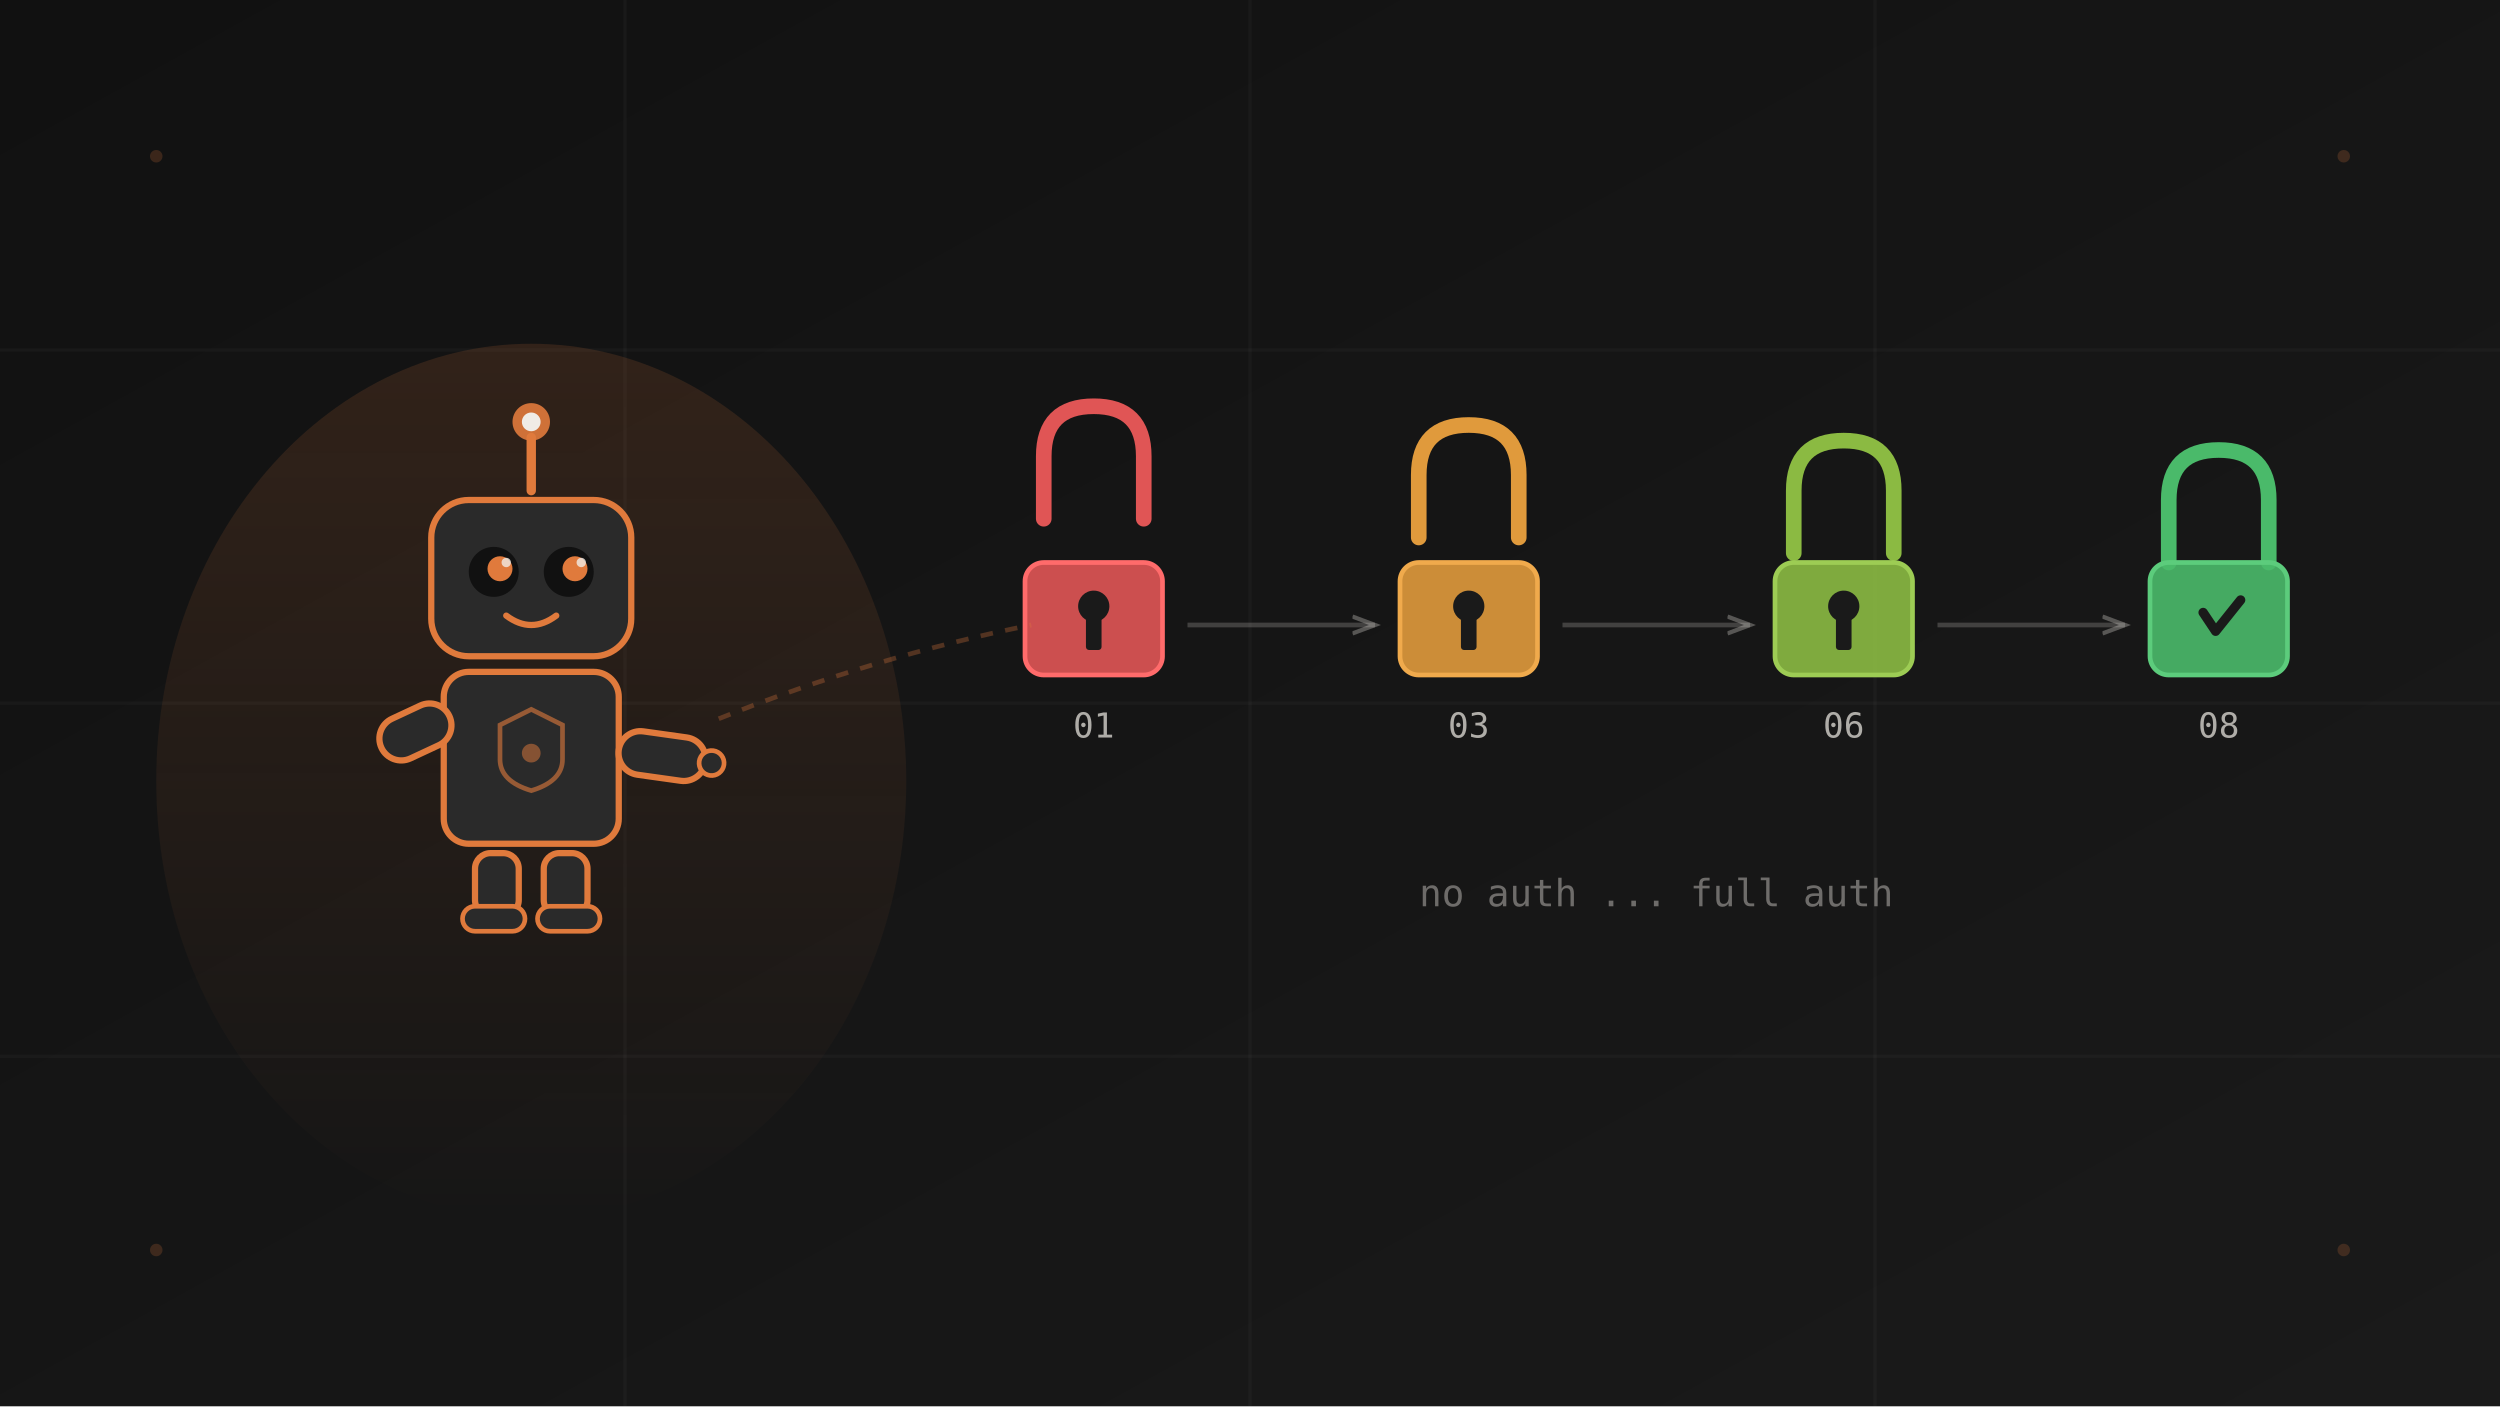
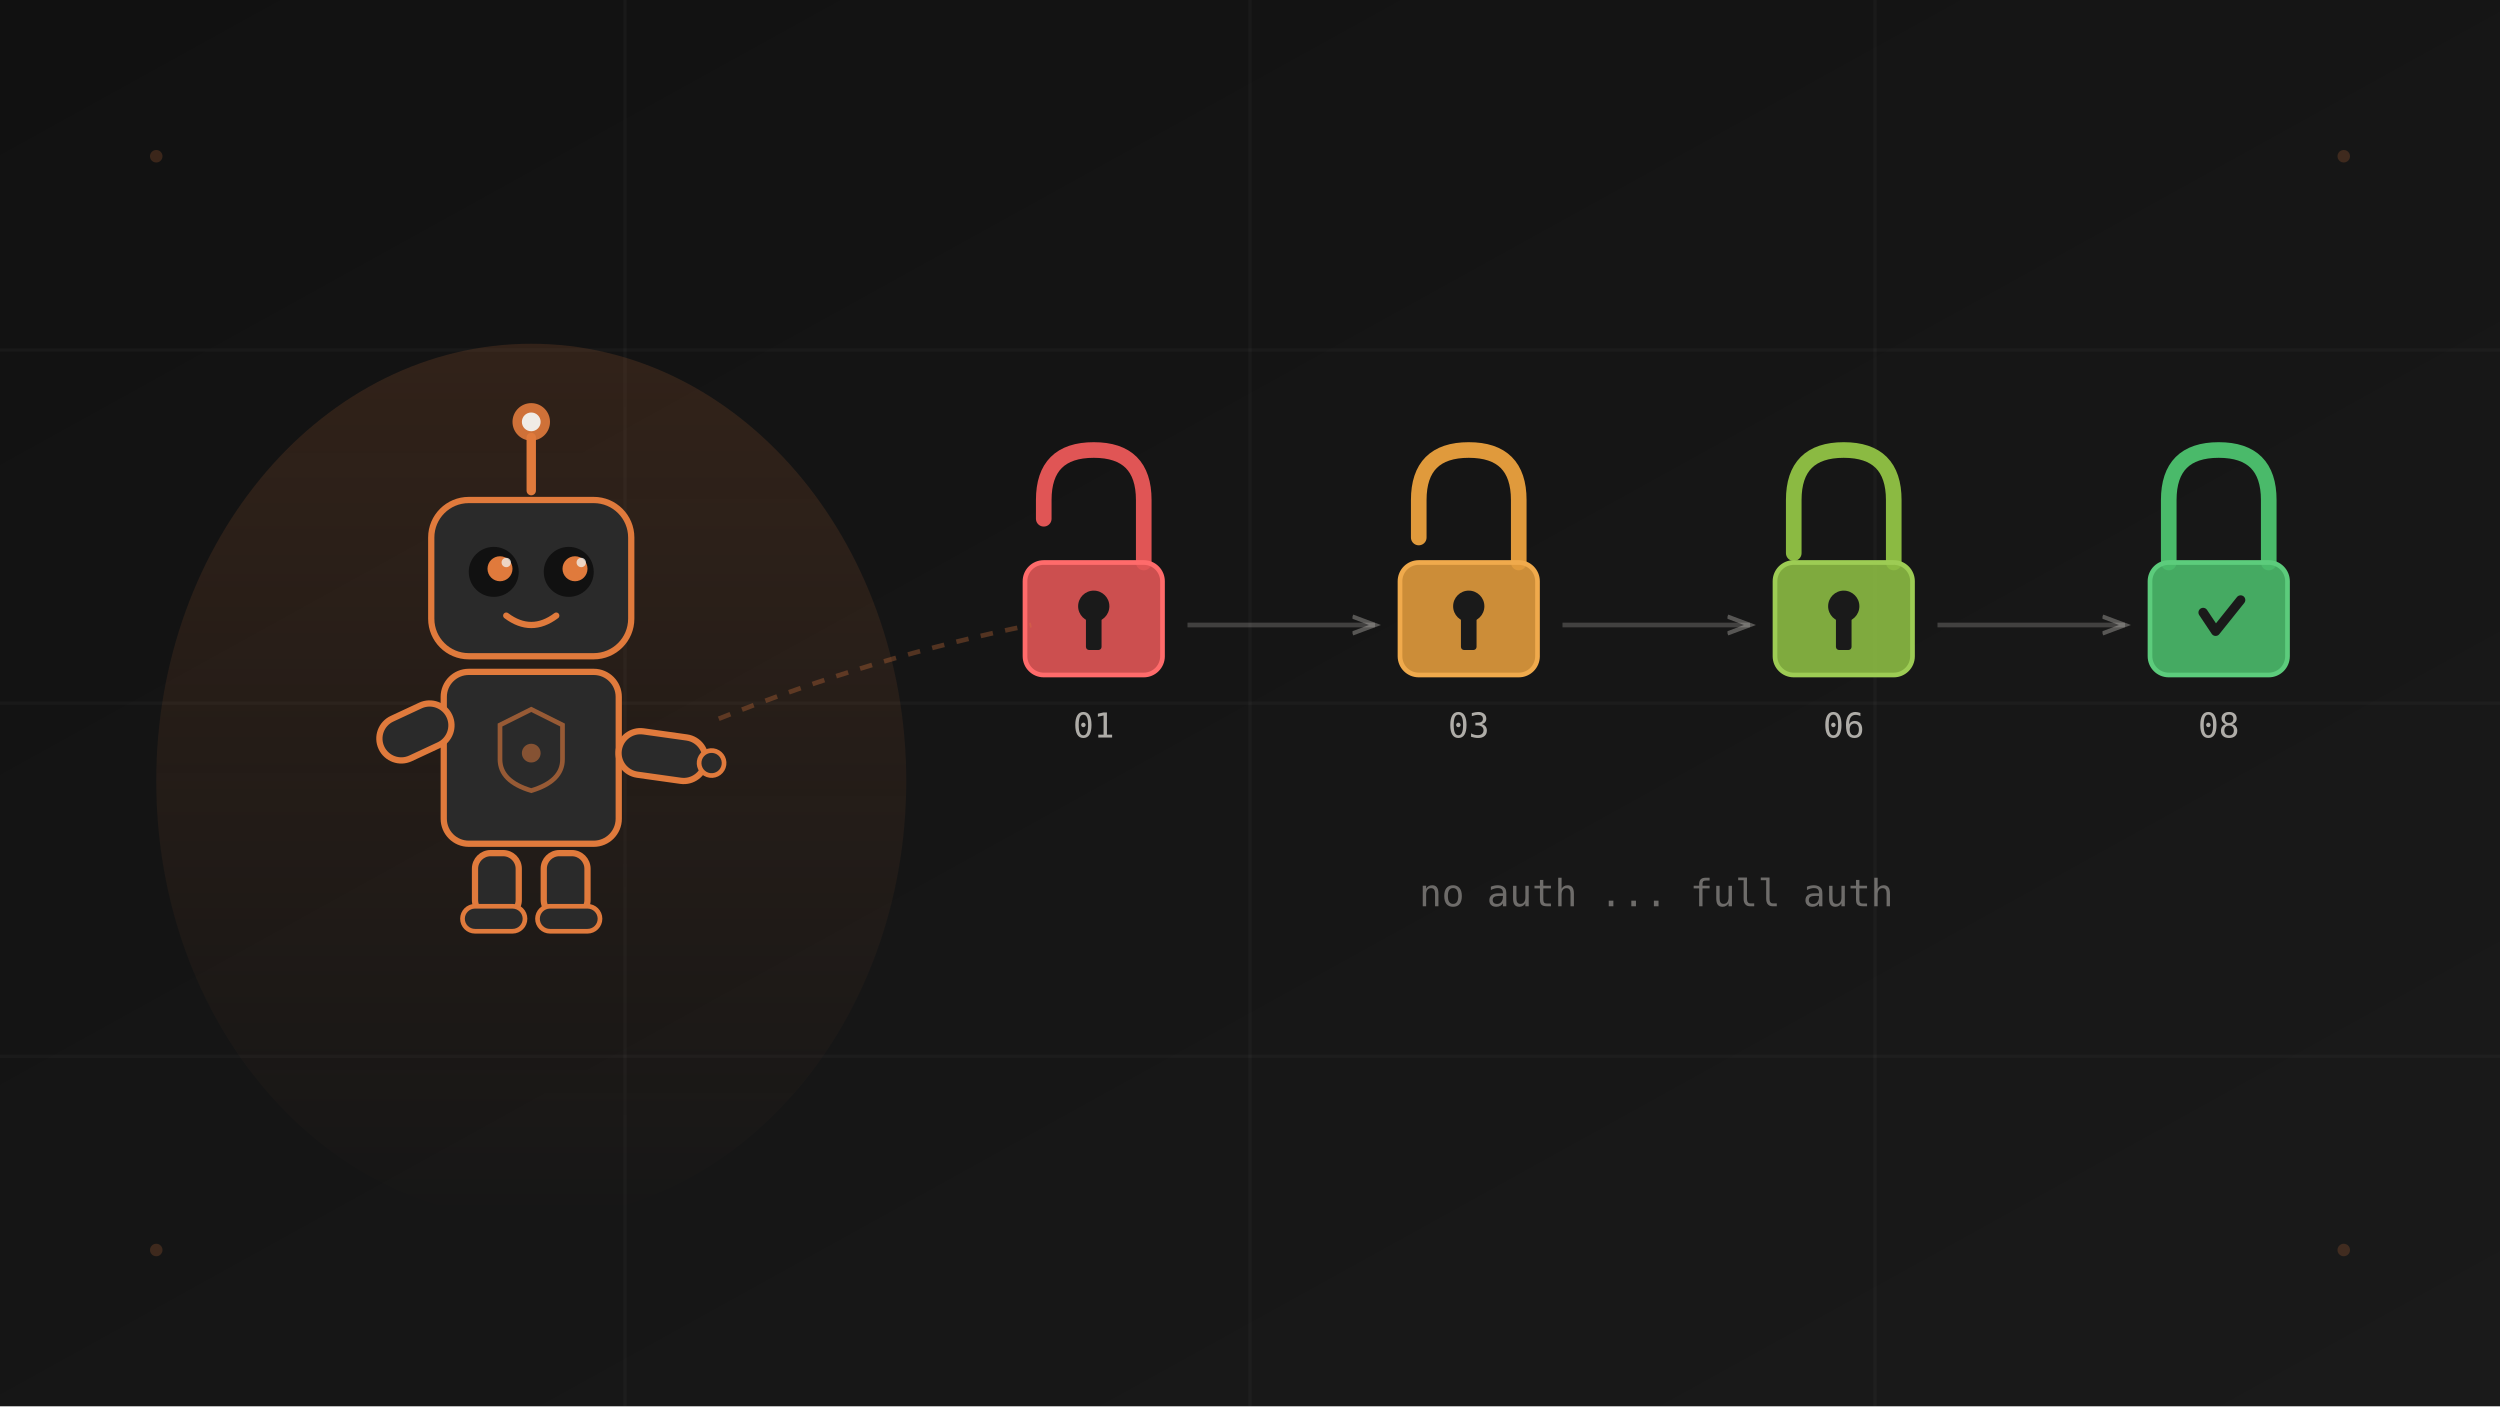
<svg xmlns="http://www.w3.org/2000/svg" viewBox="0 0 800 450">
  <defs>
    <linearGradient id="bg" x1="0" y1="0" x2="1" y2="1">
      <stop offset="0%" stop-color="#111111" />
      <stop offset="100%" stop-color="#1a1a1a" />
    </linearGradient>
    <linearGradient id="glow" x1="0.5" y1="0" x2="0.5" y2="1">
      <stop offset="0%" stop-color="#e07a3c" stop-opacity="0.15" />
      <stop offset="100%" stop-color="#e07a3c" stop-opacity="0" />
    </linearGradient>
  </defs>
  <rect width="800" height="450" fill="url(#bg)" />
  <g stroke="#ffffff" stroke-opacity="0.03" stroke-width="1">
    <line x1="0" y1="112" x2="800" y2="112" />
    <line x1="0" y1="225" x2="800" y2="225" />
    <line x1="0" y1="338" x2="800" y2="338" />
    <line x1="200" y1="0" x2="200" y2="450" />
    <line x1="400" y1="0" x2="400" y2="450" />
    <line x1="600" y1="0" x2="600" y2="450" />
  </g>
  <ellipse cx="170" cy="250" rx="120" ry="140" fill="url(#glow)" />
  <g transform="translate(170, 225)">
    <line x1="0" y1="-68" x2="0" y2="-85" stroke="#e07a3c" stroke-width="3" stroke-linecap="round" />
    <circle cx="0" cy="-90" r="6" fill="#e07a3c" opacity="0.9" />
    <circle cx="0" cy="-90" r="3" fill="#f0ece6" />
    <rect x="-32" y="-65" width="64" height="50" rx="12" fill="#2a2a2a" stroke="#e07a3c" stroke-width="2" />
    <circle cx="-12" cy="-42" r="8" fill="#111111" />
    <circle cx="12" cy="-42" r="8" fill="#111111" />
    <circle cx="-10" cy="-43" r="4" fill="#e07a3c" />
    <circle cx="14" cy="-43" r="4" fill="#e07a3c" />
    <circle cx="-8" cy="-45" r="1.5" fill="#f0ece6" opacity="0.8" />
    <circle cx="16" cy="-45" r="1.5" fill="#f0ece6" opacity="0.8" />
    <path d="M-8,-28 Q0,-22 8,-28" stroke="#e07a3c" stroke-width="2" fill="none" stroke-linecap="round" />
    <rect x="-28" y="-10" width="56" height="55" rx="8" fill="#2a2a2a" stroke="#e07a3c" stroke-width="2" />
    <path d="M0,2 L-10,7 L-10,18 Q-10,25 0,28 Q10,25 10,18 L10,7 Z" fill="none" stroke="#e07a3c" stroke-width="1.5" opacity="0.6" />
    <circle cx="0" cy="16" r="3" fill="#e07a3c" opacity="0.5" />
    <g transform="rotate(-25, -28, 5)">
      <rect x="-50" y="-2" width="24" height="14" rx="7" fill="#2a2a2a" stroke="#e07a3c" stroke-width="2" />
    </g>
    <g transform="rotate(8, 28, 15)">
      <rect x="28" y="8" width="28" height="14" rx="7" fill="#2a2a2a" stroke="#e07a3c" stroke-width="2" />
      <circle cx="58" cy="15" r="4" fill="#2a2a2a" stroke="#e07a3c" stroke-width="1.5" />
    </g>
    <rect x="-18" y="48" width="14" height="20" rx="5" fill="#2a2a2a" stroke="#e07a3c" stroke-width="2" />
    <rect x="4" y="48" width="14" height="20" rx="5" fill="#2a2a2a" stroke="#e07a3c" stroke-width="2" />
    <rect x="-22" y="65" width="20" height="8" rx="4" fill="#2a2a2a" stroke="#e07a3c" stroke-width="1.5" />
    <rect x="2" y="65" width="20" height="8" rx="4" fill="#2a2a2a" stroke="#e07a3c" stroke-width="1.5" />
  </g>
  <g transform="translate(350, 200)">
-     <path d="M-16,-20 L-16,-40 Q-16,-56 0,-56 Q16,-56 16,-40 L16,-20" stroke="#e05555" stroke-width="5" fill="none" stroke-linecap="round" transform="translate(0, -14)" />
+     <path d="M-16,-34 L-16,-40 Q-16,-56 0,-56 Q16,-56 16,-40 L16,-20" stroke="#e05555" stroke-width="5" fill="none" stroke-linecap="round" />
    <rect x="-22" y="-20" width="44" height="36" rx="6" fill="#e05555" opacity="0.9" />
    <rect x="-22" y="-20" width="44" height="36" rx="6" fill="none" stroke="#ff6b6b" stroke-width="1.5" />
    <circle cx="0" cy="-6" r="5" fill="#1a1a1a" />
    <rect x="-2.5" y="-4" width="5" height="12" rx="1" fill="#1a1a1a" />
    <text x="0" y="36" text-anchor="middle" fill="#f0ece6" font-family="monospace" font-size="11" opacity="0.7">01</text>
  </g>
  <g transform="translate(470, 200)">
-     <path d="M-16,-20 L-16,-40 Q-16,-56 0,-56 Q16,-56 16,-40 L16,-20" stroke="#e09a3c" stroke-width="5" fill="none" stroke-linecap="round" transform="translate(0, -8)" />
+     <path d="M-16,-28 L-16,-40 Q-16,-56 0,-56 Q16,-56 16,-40 L16,-20" stroke="#e09a3c" stroke-width="5" fill="none" stroke-linecap="round" />
    <rect x="-22" y="-20" width="44" height="36" rx="6" fill="#e09a3c" opacity="0.9" />
    <rect x="-22" y="-20" width="44" height="36" rx="6" fill="none" stroke="#f0aa4c" stroke-width="1.5" />
    <circle cx="0" cy="-6" r="5" fill="#1a1a1a" />
    <rect x="-2.5" y="-4" width="5" height="12" rx="1" fill="#1a1a1a" />
    <text x="0" y="36" text-anchor="middle" fill="#f0ece6" font-family="monospace" font-size="11" opacity="0.7">03</text>
  </g>
  <g transform="translate(590, 200)">
-     <path d="M-16,-20 L-16,-40 Q-16,-56 0,-56 Q16,-56 16,-40 L16,-20" stroke="#8bba42" stroke-width="5" fill="none" stroke-linecap="round" transform="translate(0, -3)" />
+     <path d="M-16,-23 L-16,-40 Q-16,-56 0,-56 Q16,-56 16,-40 L16,-20" stroke="#8bba42" stroke-width="5" fill="none" stroke-linecap="round" />
    <rect x="-22" y="-20" width="44" height="36" rx="6" fill="#8bba42" opacity="0.9" />
    <rect x="-22" y="-20" width="44" height="36" rx="6" fill="none" stroke="#9dcc54" stroke-width="1.5" />
    <circle cx="0" cy="-6" r="5" fill="#1a1a1a" />
    <rect x="-2.5" y="-4" width="5" height="12" rx="1" fill="#1a1a1a" />
    <text x="0" y="36" text-anchor="middle" fill="#f0ece6" font-family="monospace" font-size="11" opacity="0.7">06</text>
  </g>
  <g transform="translate(710, 200)">
    <path d="M-16,-20 L-16,-40 Q-16,-56 0,-56 Q16,-56 16,-40 L16,-20" stroke="#4aba6a" stroke-width="5" fill="none" stroke-linecap="round" />
    <rect x="-22" y="-20" width="44" height="36" rx="6" fill="#4aba6a" opacity="0.9" />
    <rect x="-22" y="-20" width="44" height="36" rx="6" fill="none" stroke="#5ccc7c" stroke-width="1.5" />
    <path d="M-5,-4 L-1,2 L7,-8" stroke="#1a1a1a" stroke-width="3" fill="none" stroke-linecap="round" stroke-linejoin="round" />
    <text x="0" y="36" text-anchor="middle" fill="#f0ece6" font-family="monospace" font-size="11" opacity="0.7">08</text>
  </g>
  <g stroke="#f0ece6" stroke-opacity="0.2" stroke-width="1.5" fill="none">
    <path d="M380,200 L440,200" marker-end="url(#arrow)" />
    <path d="M500,200 L560,200" marker-end="url(#arrow)" />
    <path d="M620,200 L680,200" marker-end="url(#arrow)" />
  </g>
  <defs>
    <marker id="arrow" viewBox="0 0 10 10" refX="8" refY="5" markerWidth="6" markerHeight="6" orient="auto-start-reverse">
      <path d="M 0 2 L 8 5 L 0 8" fill="none" stroke="#f0ece6" stroke-opacity="0.3" stroke-width="1.5" />
    </marker>
  </defs>
  <path d="M230,230 Q280,210 330,200" stroke="#e07a3c" stroke-width="1.5" stroke-opacity="0.3" fill="none" stroke-dasharray="4,4" />
  <text x="530" y="290" text-anchor="middle" fill="#f0ece6" font-family="monospace" font-size="12" opacity="0.4">no auth  ...  full auth</text>
  <circle cx="50" cy="50" r="2" fill="#e07a3c" opacity="0.2" />
  <circle cx="750" cy="50" r="2" fill="#e07a3c" opacity="0.2" />
  <circle cx="50" cy="400" r="2" fill="#e07a3c" opacity="0.2" />
  <circle cx="750" cy="400" r="2" fill="#e07a3c" opacity="0.2" />
</svg>
